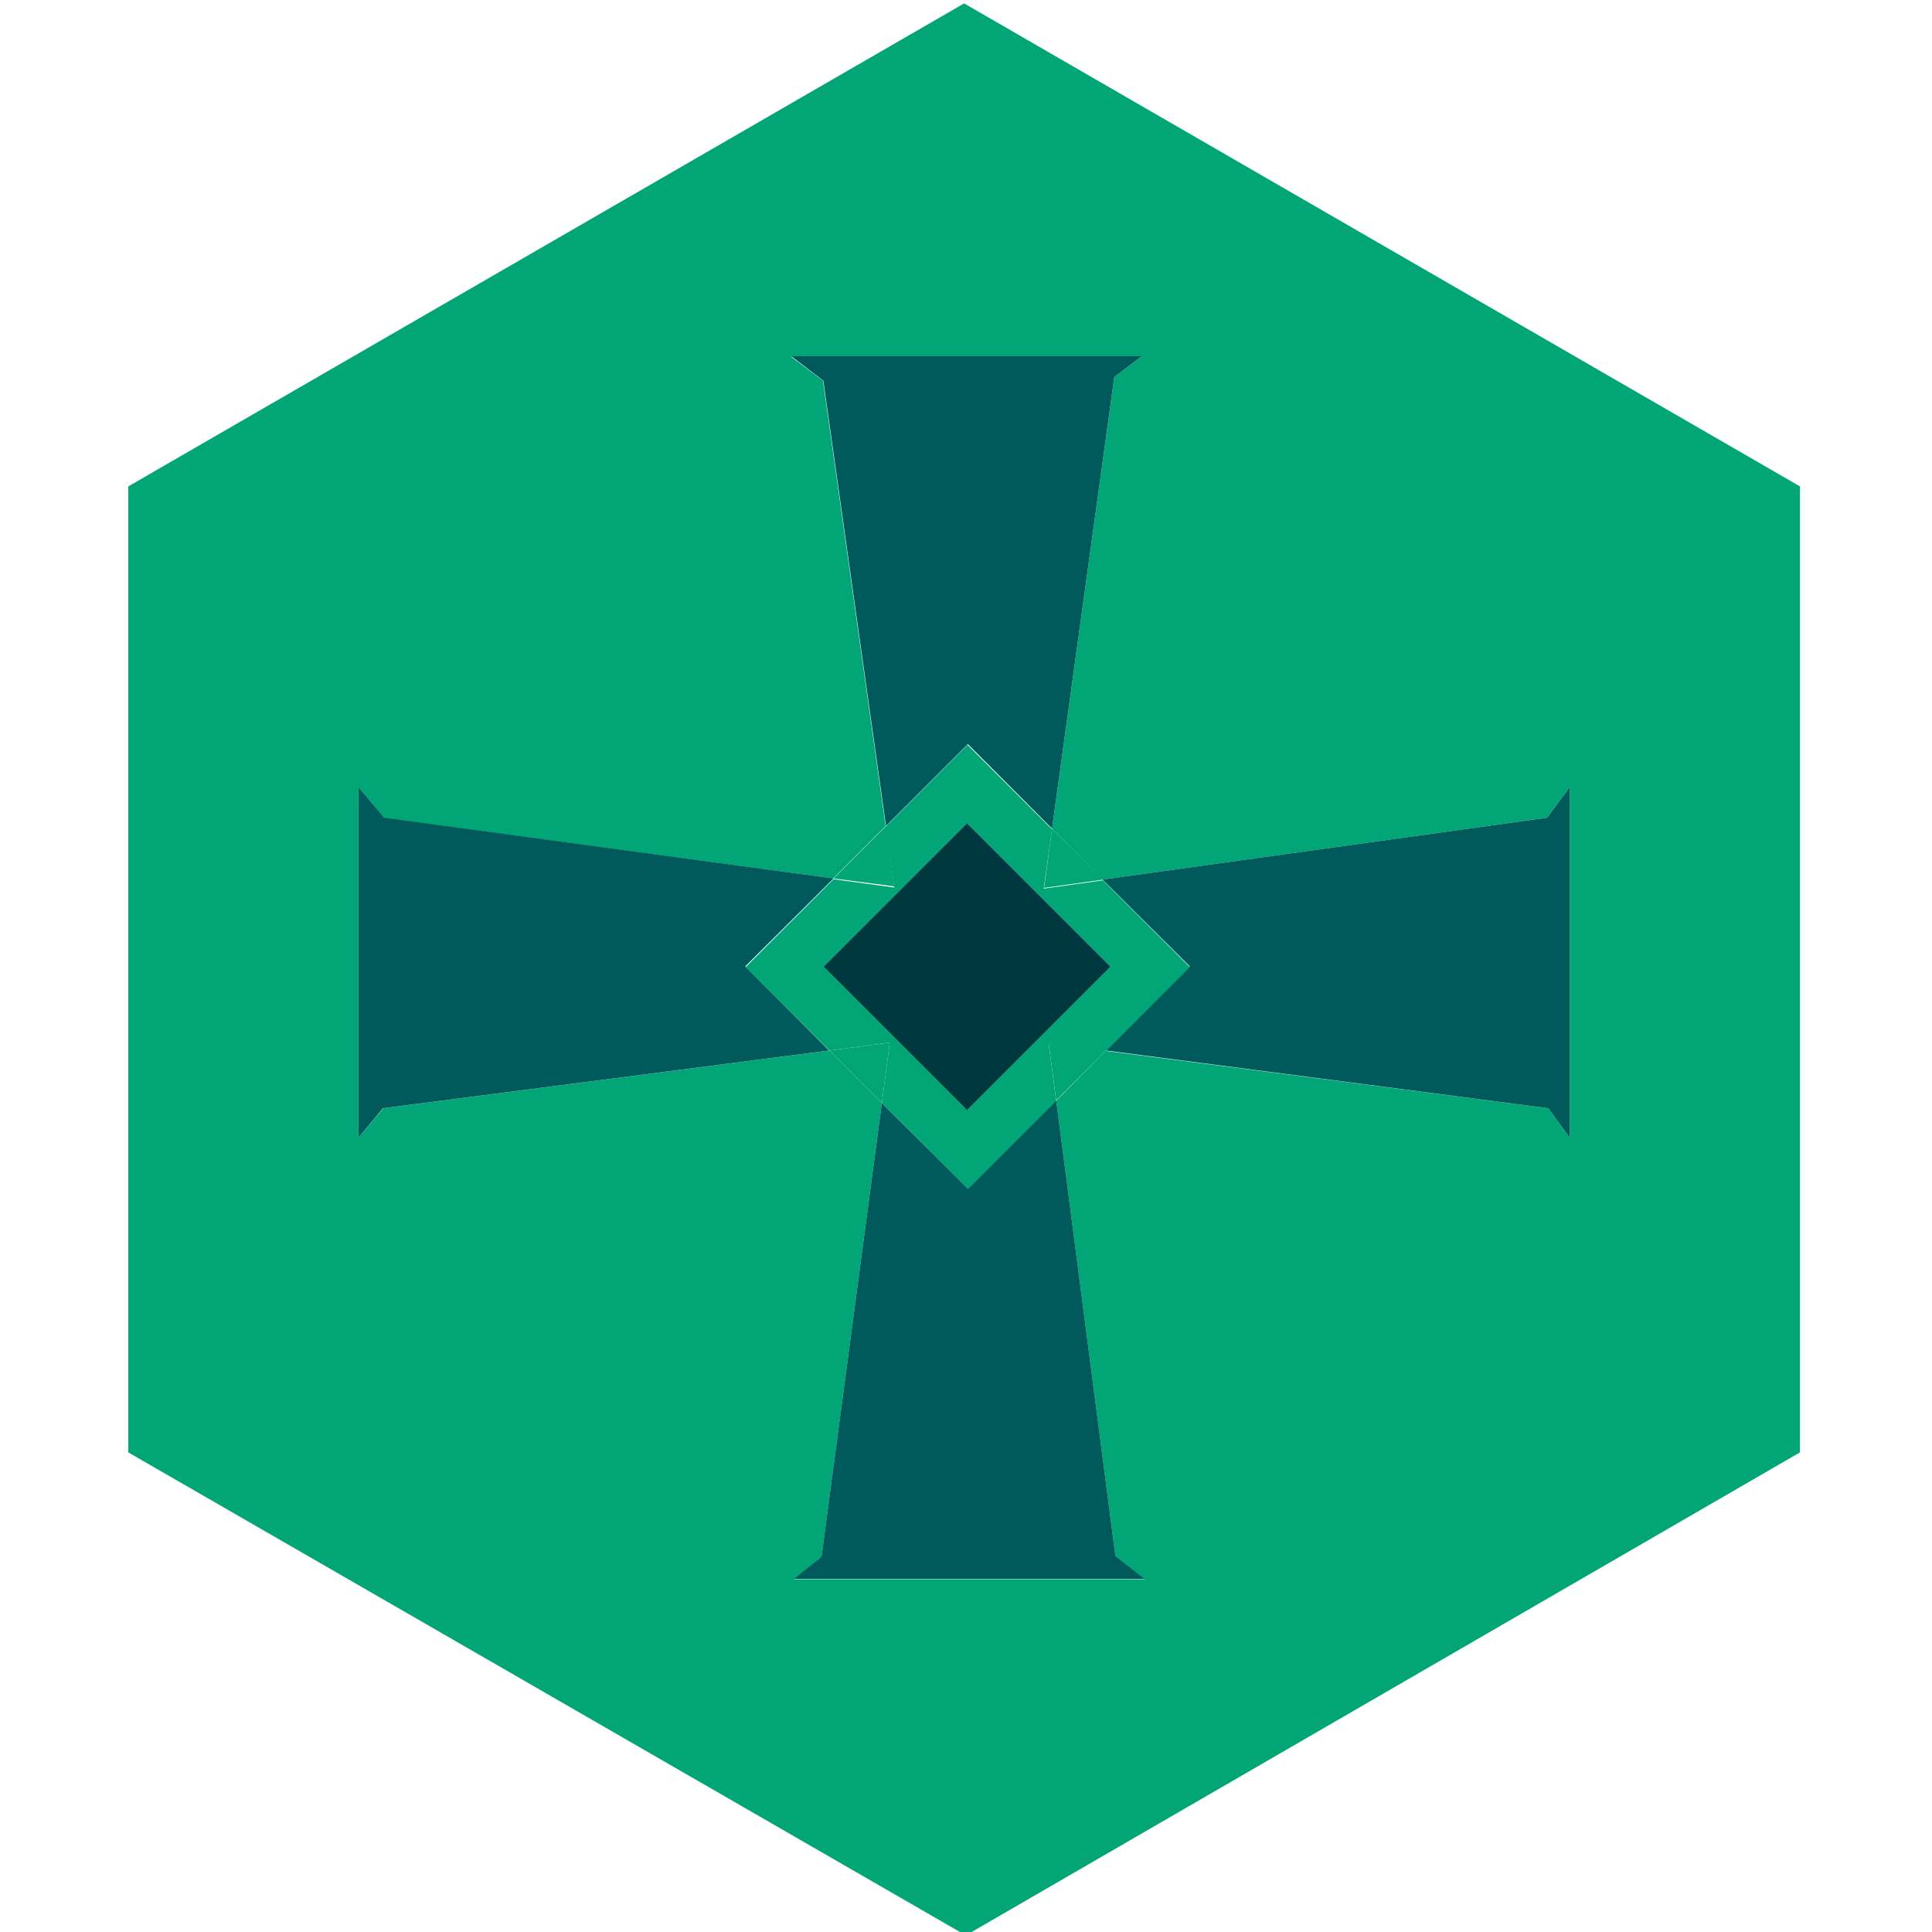
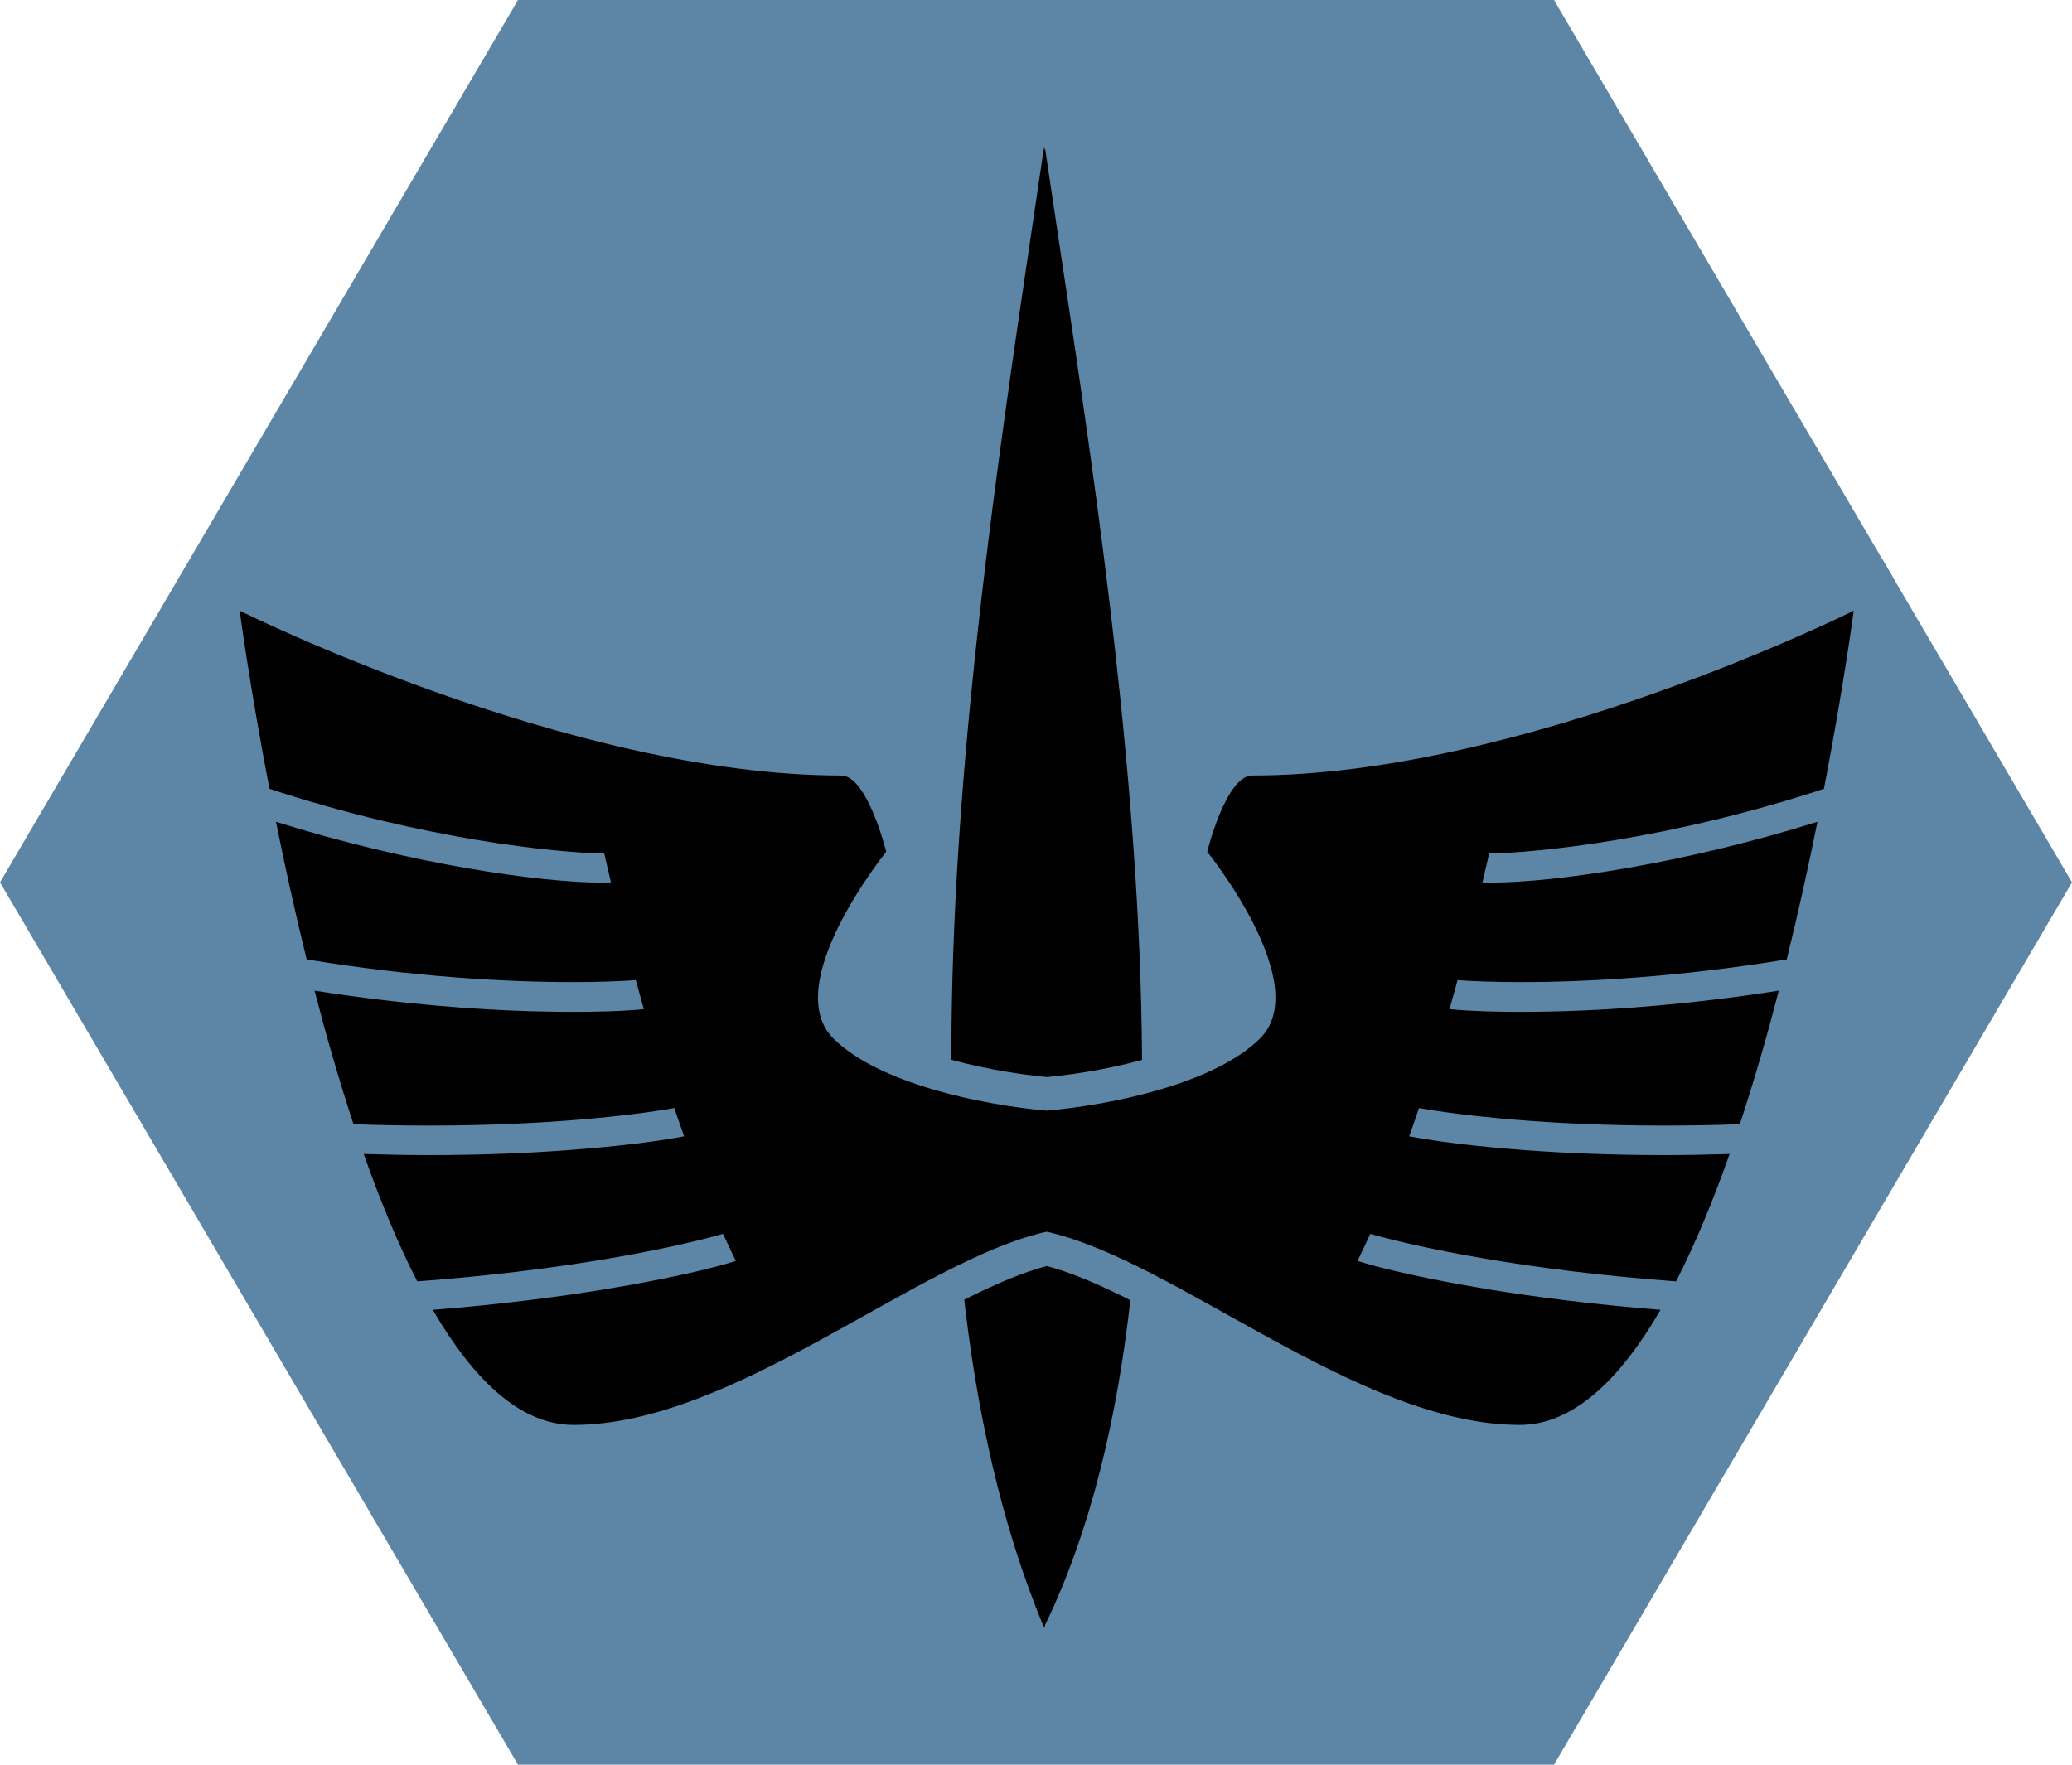
- <svg xmlns="http://www.w3.org/2000/svg" version="1.0" x="0px" y="0px" viewBox="0 0 512 512" enable-background="new 0 0 512 512" xml:space="preserve">
-   <g id="Piece_x5F_1">
- </g>
-   <g id="Layer_4">
+ <svg xmlns="http://www.w3.org/2000/svg" xmlns:xlink="http://www.w3.org/1999/xlink" version="1.1" id="Layer_2" x="0px" y="0px" width="108px" height="92px" viewBox="952.75 731.75 108 92" enable-background="new 952.75 731.75 108 92" xml:space="preserve">
+   <rect x="952.75" y="731.75" display="none" fill="#00D7FF" width="108" height="92" />
+   <polygon fill="#5D86A6" points="979.75,823.75 952.75,777.75 979.75,731.75 1033.75,731.75 1060.75,777.75 1033.75,823.75 " />
+   <g>
    <g>
-       <path fill="#02A676" d="M477,384.9v-256L255.5,0.9L34,128.9v256l221.1,127.5h1.7L477,384.9z M95,301.5v-7v-78.6v-7.3l6.8,8.2    l119,16l13.9-13.9l-16.6-118l-8.5-6.4h92.9l-7.2,5.4l-16.5,119.7l13.5,13.5L410,216.7l6-8.1v7.3v78.6v7l-5.7-7.8l-117.3-15.2    l-13.1,13.2l15.7,120.8l7.7,6h-92.9l7.3-5.8l16-120.4l-13.9-13.9l-118.2,15.3L95,301.5z" />
-       <polygon fill="#005A5B" points="278.8,219.6 295.3,99.9 302.6,94.4 209.7,94.4 218.2,100.9 234.8,218.9 256.5,197.2   " />
-       <polygon fill="#005A5B" points="233.7,292.3 217.7,412.6 210.4,418.4 303.3,418.4 295.6,412.4 279.9,291.6 256.5,315   " />
-       <polygon fill="#005A5B" points="197.5,256.1 220.9,232.8 101.8,216.7 95,208.6 95,215.9 95,294.5 95,301.5 101.5,293.7     219.7,278.4   " />
-       <polygon fill="#005A5B" points="293.1,278.4 410.3,293.7 416,301.5 416,294.5 416,215.9 416,208.6 410,216.7 292.2,233.1     315.3,256.1   " />
-       <polygon fill="#02A676" points="279.9,291.6 293.1,278.4 277.9,276.5   " />
-       <polygon fill="#02A676" points="219.8,278.4 233.7,292.3 235.8,276.3   " />
-       <polygon fill="#02A676" points="234.8,218.9 220.9,232.8 237,234.9   " />
-       <polygon fill="#02A676" points="292.4,233.1 278.8,219.6 276.7,235.3   " />
-       <path fill="#02A676" d="M219.8,278.4l16-2.1l-2.1,16l22.8,22.8l23.4-23.4l-2-15.1l15.1,2l22.3-22.3l-23-23l-15.7,2.2l2.2-15.7    l-22.4-22.4l-21.7,21.7l2.3,16.1l-16.1-2.2l-23.3,23.3L219.8,278.4z M256.3,218.3l37.9,37.9l-37.9,37.9l-37.9-37.9L256.3,218.3z" />
-       <rect x="229.5" y="229.4" transform="matrix(-0.7071 0.7071 -0.7071 -0.7071 618.738 256.1226)" fill="#003840" width="53.7" height="53.7" />
+       <g>
+         <defs>
+           <polygon id="SVGID_1_" points="979.75,823.75 952.75,777.75 979.75,731.75 1033.75,731.75 1060.75,777.75 1033.75,823.75           " />
+         </defs>
+         <clipPath id="SVGID_2_">
+           <use xlink:href="#SVGID_1_" overflow="visible" />
+         </clipPath>
+         <path clip-path="url(#SVGID_2_)" d="M1007.217,816.481c9.533-19.7,3.274-54.801,0-77.038c0,0-0.011,0.064-0.025,0.159     c-0.017-0.095-0.027-0.159-0.027-0.159c-3.443,23.384-8.873,55.889,0,77.148c0,0,0.011-0.022,0.027-0.055     c0.015,0.031,0.025,0.055,0.025,0.055V816.481z" />
+       </g>
+     </g>
+     <g>
+       <g>
+         <defs>
+           <polygon id="SVGID_3_" points="979.75,823.75 952.75,777.75 979.75,731.75 1033.75,731.75 1060.75,777.75 1033.75,823.75           " />
+         </defs>
+         <clipPath id="SVGID_4_">
+           <use xlink:href="#SVGID_3_" overflow="visible" />
+         </clipPath>
+         <g clip-path="url(#SVGID_4_)">
+           <path d="M1031.969,806.906c-5.18,0-10.747-3.107-15.658-5.849c-3.287-1.836-6.397-3.57-9-4.202      c-2.604,0.632-5.714,2.366-9.003,4.202c-4.911,2.74-10.479,5.849-15.657,5.849c-2.898,0-5.627-2.167-8.108-6.44l-0.69-1.189      l0.029-0.002l-0.17-0.331c-0.975-1.901-1.929-4.172-2.836-6.747L970.453,791h0.009l-0.124-0.376      c-0.705-2.135-1.394-4.495-2.048-7.017l-0.333-1.284l0.006,0.001l-0.088-0.354c-0.559-2.26-1.1-4.686-1.607-7.208l-0.292-1.447      l0.007,0.003l-0.055-0.282c-1.031-5.37-1.555-9.295-1.561-9.334l-0.217-1.635l1.494,0.746c0.172,0.084,17.185,8.498,30.95,8.498      c1.867,0,2.865,3.247,3.208,4.644l0.103,0.413l-0.271,0.332c-1.326,1.64-4.687,6.738-2.805,8.59      c2.09,2.055,6.931,3.16,10.479,3.49c3.548-0.329,8.392-1.437,10.479-3.49c1.886-1.854-1.479-6.95-2.805-8.589l-0.27-0.333      l0.102-0.413c0.343-1.396,1.341-4.644,3.209-4.644c13.766,0,30.778-8.412,30.949-8.498l1.493-0.745l-0.216,1.634      c-0.006,0.039-0.527,3.965-1.561,9.335l-0.056,0.282l0.009-0.002l-0.293,1.445c-0.51,2.524-1.051,4.949-1.607,7.209      l-0.088,0.354h0.006l-0.332,1.285c-0.654,2.522-1.344,4.884-2.048,7.016l-0.124,0.375h0.009l-0.422,1.196      c-0.909,2.575-1.862,4.847-2.838,6.747l-0.169,0.331l0.031,0.002l-0.691,1.189      C1037.593,804.739,1034.865,806.906,1031.969,806.906z" />
+           <path fill="#5D86A6" d="M1049.373,763.588c0,0-0.513,3.878-1.553,9.286c-8.053,2.648-14.959,3.333-17.451,3.375      c-0.111,0.494-0.229,0.996-0.35,1.503c0.151,0.006,0.311,0.01,0.484,0.01c3.202,0,9.932-0.958,16.979-3.169      c-0.453,2.239-0.984,4.677-1.601,7.173c-5.637,0.927-10.499,1.184-13.851,1.184c-1.372,0-2.491-0.043-3.307-0.102      c-0.137,0.502-0.275,1.006-0.42,1.512c1.098,0.109,2.451,0.142,3.642,0.142c0.977,0,1.84-0.021,2.352-0.036      c2.754-0.085,6.625-0.354,11.171-1.071c-0.606,2.337-1.282,4.695-2.031,6.964c-1.384,0.051-2.705,0.072-3.961,0.072      c-5.976,0-10.466-0.512-12.763-0.914c-0.166,0.495-0.335,0.985-0.51,1.472c2.078,0.405,4.975,0.646,6.147,0.73      c1.896,0.14,4.308,0.251,7.136,0.251c1.079,0,2.225-0.021,3.418-0.058c-0.847,2.397-1.775,4.659-2.791,6.64      c-7.855-0.577-13.484-1.773-15.939-2.478c-0.218,0.481-0.44,0.953-0.667,1.411c2.178,0.688,5.596,1.279,6.923,1.498      c2.276,0.369,5.275,0.769,8.874,1.052c-2.104,3.625-4.55,6.002-7.339,6.002c-8.384,0-17.905-8.569-24.659-10.074      c-6.754,1.506-16.274,10.074-24.658,10.074c-2.791,0-5.234-2.377-7.34-6.002c3.599-0.283,6.598-0.684,8.872-1.052      c1.328-0.219,4.748-0.81,6.925-1.498c-0.228-0.458-0.448-0.93-0.668-1.411c-2.453,0.703-8.082,1.898-15.938,2.478      c-1.016-1.979-1.946-4.242-2.791-6.64c1.195,0.037,2.34,0.058,3.419,0.058c2.827,0,5.238-0.111,7.135-0.251      c1.172-0.086,4.07-0.325,6.147-0.73c-0.173-0.485-0.345-0.977-0.511-1.472c-2.295,0.402-6.785,0.914-12.761,0.914      c-1.256,0-2.58-0.021-3.96-0.072c-0.749-2.269-1.426-4.626-2.031-6.964c4.545,0.718,8.416,0.985,11.17,1.071      c0.512,0.016,1.375,0.036,2.352,0.036c1.189,0,2.544-0.031,3.641-0.142c-0.144-0.506-0.283-1.01-0.42-1.512      c-0.814,0.059-1.933,0.102-3.305,0.102c-3.352,0-8.214-0.257-13.85-1.184c-0.615-2.496-1.148-4.934-1.601-7.173      c7.046,2.211,13.774,3.169,16.978,3.169c0.174,0,0.333-0.004,0.484-0.01c-0.119-0.507-0.236-1.009-0.349-1.503      c-2.492-0.042-9.399-0.727-17.451-3.375c-1.04-5.408-1.552-9.286-1.552-9.286s17.205,8.593,31.35,8.593      c1.371,0,2.349,3.976,2.349,3.976s-5.607,6.926-2.739,9.747c2.375,2.337,7.657,3.439,11.105,3.75      c3.448-0.311,8.729-1.413,11.105-3.75c2.869-2.821-2.739-9.747-2.739-9.747s0.977-3.976,2.347-3.976      C1032.169,772.18,1049.373,763.588,1049.373,763.588 M963.057,760.542l0.434,3.271c0.02,0.148,0.459,3.45,1.35,8.231      l-0.023-0.007l0.414,2.053l0.021,0.109h0.001l0.146,0.73c0.443,2.195,0.911,4.319,1.394,6.326l-0.026-0.004l0.442,1.705      l0.083,0.334h0.005l0.137,0.53c0.578,2.228,1.184,4.33,1.804,6.268l-0.04-0.001l0.564,1.604l0.118,0.355h0.008l0.151,0.432      c0.793,2.25,1.623,4.271,2.472,6.026l-0.119,0.011l0.951,1.637l0.112,0.22l0.014-0.002l0.306,0.525      c2.652,4.564,5.639,6.88,8.877,6.88c5.412,0,11.088-3.167,16.095-5.962c3.143-1.755,6.12-3.415,8.564-4.062      c2.445,0.646,5.423,2.308,8.565,4.062c5.006,2.795,10.682,5.962,16.094,5.962c3.238,0,6.226-2.314,8.876-6.88l0.307-0.525      l0.014,0.002l0.108-0.212l0.956-1.645l-0.12-0.011c0.849-1.753,1.678-3.775,2.471-6.026l0.152-0.432h0.01l0.129-0.389      l0.553-1.571l-0.038,0.001c0.618-1.935,1.225-4.038,1.803-6.268l0.137-0.53h0.006l0.086-0.355l0.438-1.684l-0.025,0.005      c0.479-2.007,0.949-4.13,1.392-6.327l0.148-0.73h0.001l0.012-0.068l0.423-2.094l-0.023,0.008      c0.891-4.782,1.331-8.084,1.35-8.232l0.432-3.269l-2.986,1.491c-0.169,0.084-17.001,8.404-30.55,8.404      c-2.283,0-3.473,2.887-4.067,5.309l-0.203,0.827l0.54,0.666c1.884,2.336,3.992,6.328,2.871,7.431      c-1.788,1.758-6.207,2.883-9.854,3.231c-3.647-0.351-8.065-1.475-9.854-3.231c-0.711-0.701-0.099-3.75,2.873-7.432l0.536-0.666      l-0.201-0.826c-0.596-2.422-1.784-5.309-4.068-5.309c-13.566,0-30.38-8.319-30.548-8.404L963.057,760.542L963.057,760.542z" />
+         </g>
+       </g>
    </g>
  </g>
-   <g id="Layer_5" display="none">
- </g>
-   <g id="Layer_7">
- </g>
-   <g id="Grid" display="none">
- </g>
-   <g id="Lines" display="none">
- </g>
-   <g id="Layer_6">
- </g>
</svg>
